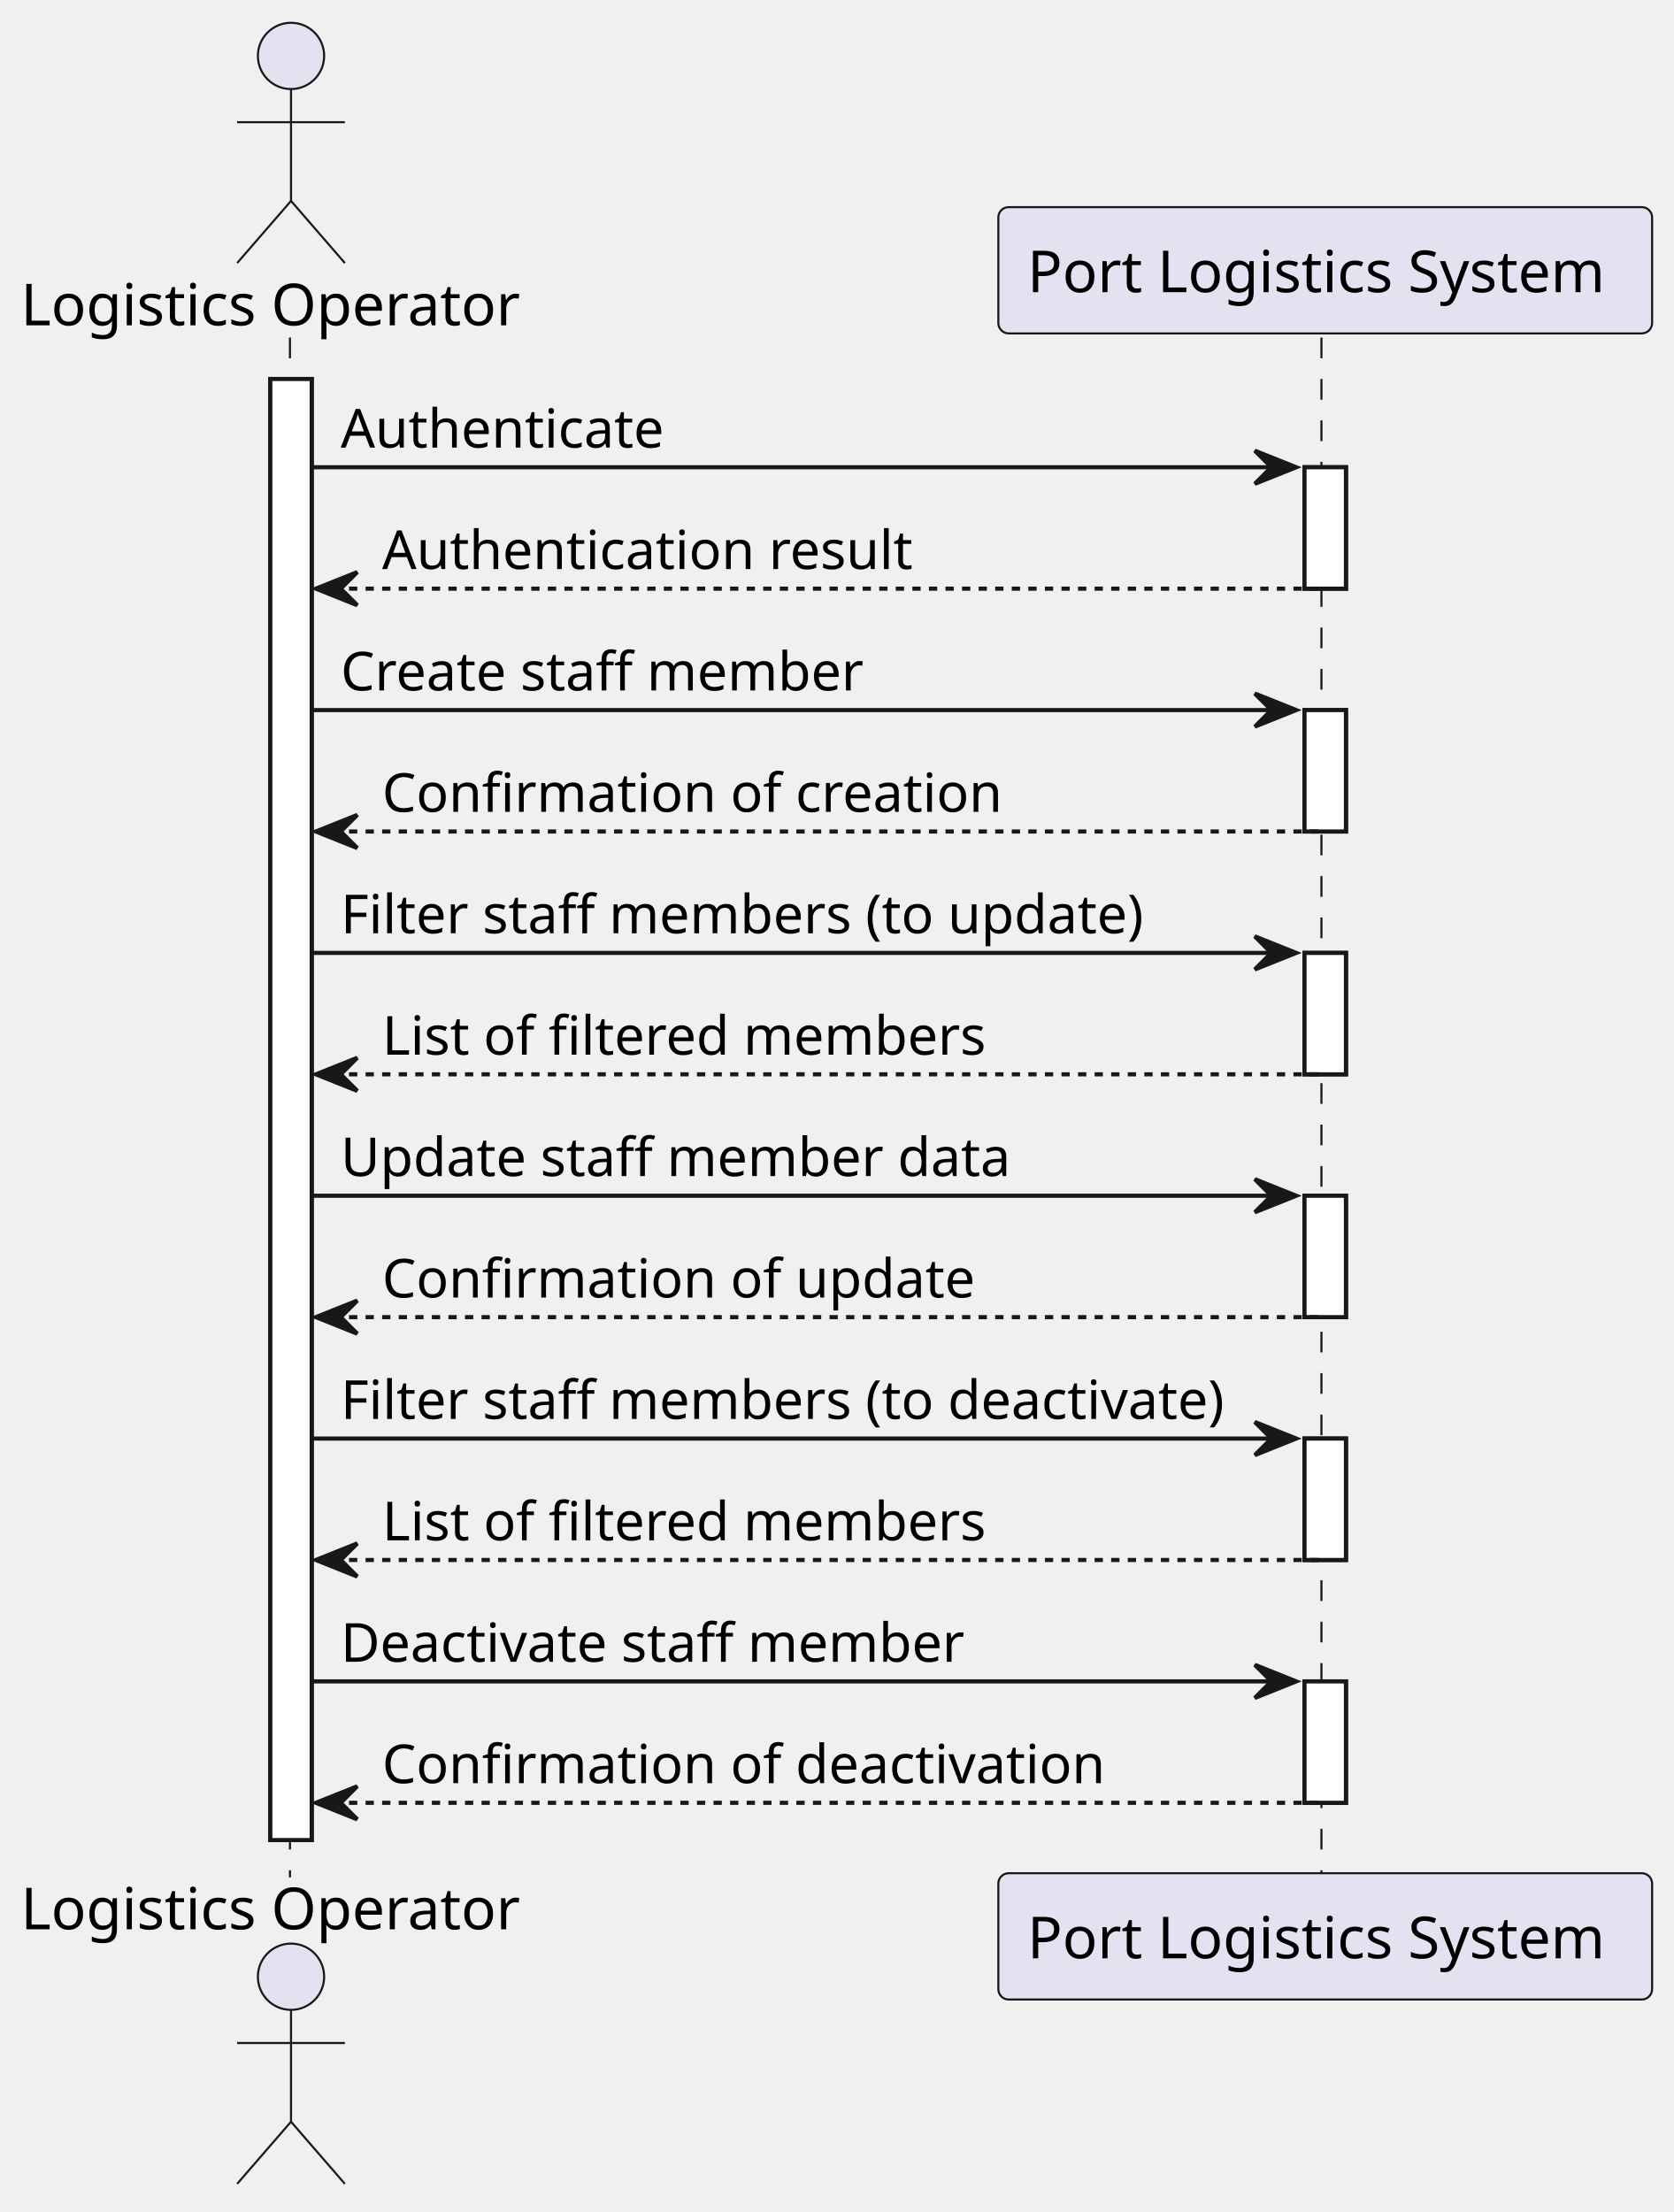
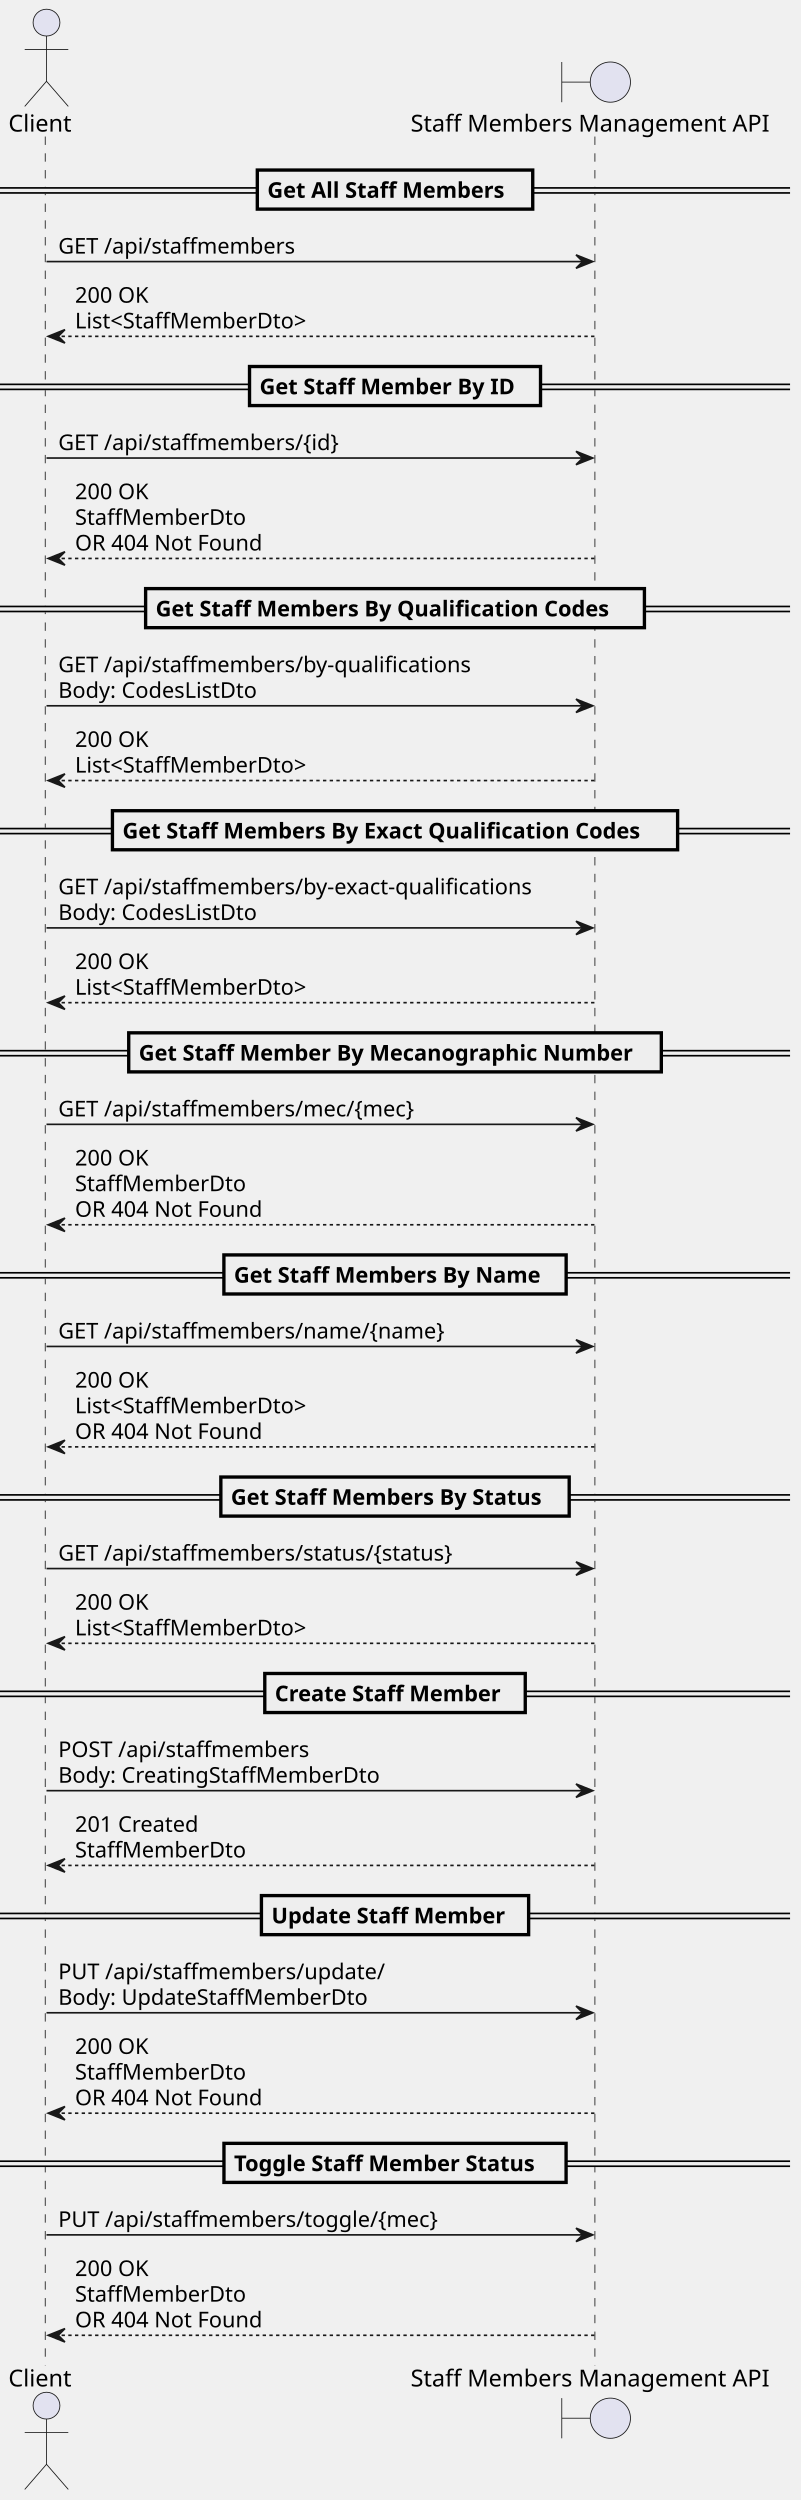
- <svg xmlns="http://www.w3.org/2000/svg" contentStyleType="text/css" data-diagram-type="SEQUENCE" height="534px" preserveAspectRatio="none" style="width:404px;height:534px;background:#FFFFFF;" version="1.1" viewBox="0 0 404 534" width="404px" zoomAndPan="magnify">
+ <svg xmlns="http://www.w3.org/2000/svg" contentStyleType="text/css" data-diagram-type="SEQUENCE" height="1492px" preserveAspectRatio="none" style="width:478px;height:1492px;background:#FFFFFF;" version="1.1" viewBox="0 0 478 1492" width="478px" zoomAndPan="magnify">
  <defs />
  <g>
    <g>
-       <rect fill="#FFFFFF" height="352.727" style="stroke:#181818;stroke-width:1;" width="10" x="65.255" y="91.488" />
+       <rect fill="#000000" fill-opacity="0" height="1330.217" width="8" x="23.752" y="81.488" />
+       <line style="stroke:#181818;stroke-width:0.5;stroke-dasharray:5,5;" x1="27" x2="27" y1="81.488" y2="1411.705" />
    </g>
    <g>
-       <rect fill="#FFFFFF" height="29.311" style="stroke:#181818;stroke-width:1;" width="10" x="314.931" y="112.799" />
-     </g>
-     <g>
-       <rect fill="#FFFFFF" height="29.311" style="stroke:#181818;stroke-width:1;" width="10" x="314.931" y="171.42" />
-     </g>
-     <g>
-       <rect fill="#FFFFFF" height="29.311" style="stroke:#181818;stroke-width:1;" width="10" x="314.931" y="230.041" />
-     </g>
-     <g>
-       <rect fill="#FFFFFF" height="29.311" style="stroke:#181818;stroke-width:1;" width="10" x="314.931" y="288.662" />
-     </g>
-     <g>
-       <rect fill="#FFFFFF" height="29.311" style="stroke:#181818;stroke-width:1;" width="10" x="314.931" y="347.283" />
-     </g>
-     <g>
-       <rect fill="#FFFFFF" height="29.311" style="stroke:#181818;stroke-width:1;" width="10" x="314.931" y="405.904" />
-     </g>
-     <g>
-       <rect fill="#000000" fill-opacity="0" height="371.727" width="8" x="66.255" y="81.488" />
-       <line style="stroke:#181818;stroke-width:0.5;stroke-dasharray:5,5;" x1="70" x2="70" y1="81.488" y2="453.215" />
-     </g>
-     <g>
-       <rect fill="#000000" fill-opacity="0" height="371.727" width="8" x="315.931" y="81.488" />
-       <line style="stroke:#181818;stroke-width:0.5;stroke-dasharray:5,5;" x1="319.017" x2="319.017" y1="81.488" y2="453.215" />
-     </g>
-     <g class="participant participant-head" data-participant="Operator">
-       <text fill="#000000" font-family="sans-serif" font-size="14" lengthAdjust="spacing" textLength="124.51" x="5" y="78.535">Logistics Operator</text>
-       <ellipse cx="70.255" cy="13.5" fill="#E2E2F0" rx="8" ry="8" style="stroke:#181818;stroke-width:0.5;" />
-       <path d="M70.255,21.5 L70.255,48.5 M57.255,29.5 L83.255,29.5 M70.255,48.5 L57.255,63.5 M70.255,48.5 L83.255,63.5" fill="none" style="stroke:#181818;stroke-width:0.5;" />
-     </g>
-     <g class="participant participant-tail" data-participant="Operator">
-       <text fill="#000000" font-family="sans-serif" font-size="14" lengthAdjust="spacing" textLength="124.51" x="5" y="465.75">Logistics Operator</text>
-       <ellipse cx="70.255" cy="477.203" fill="#E2E2F0" rx="8" ry="8" style="stroke:#181818;stroke-width:0.5;" />
-       <path d="M70.255,485.203 L70.255,512.203 M57.255,493.203 L83.255,493.203 M70.255,512.203 L57.255,527.203 M70.255,512.203 L83.255,527.203" fill="none" style="stroke:#181818;stroke-width:0.5;" />
+       <rect fill="#000000" fill-opacity="0" height="1330.217" width="8" x="351.767" y="81.488" />
+       <line style="stroke:#181818;stroke-width:0.5;stroke-dasharray:5,5;" x1="355.036" x2="355.036" y1="81.488" y2="1411.705" />
+     </g>
+     <g class="participant participant-head" data-participant="Client">
+       <text fill="#000000" font-family="sans-serif" font-size="14" lengthAdjust="spacing" textLength="39.505" x="5" y="78.535">Client</text>
+       <ellipse cx="27.752" cy="13.5" fill="#E2E2F0" rx="8" ry="8" style="stroke:#181818;stroke-width:0.5;" />
+       <path d="M27.752,21.5 L27.752,48.5 M14.752,29.5 L40.752,29.5 M27.752,48.5 L14.752,63.5 M27.752,48.5 L40.752,63.5" fill="none" style="stroke:#181818;stroke-width:0.5;" />
+     </g>
+     <g class="participant participant-tail" data-participant="Client">
+       <text fill="#000000" font-family="sans-serif" font-size="14" lengthAdjust="spacing" textLength="39.505" x="5" y="1424.24">Client</text>
+       <ellipse cx="27.752" cy="1435.693" fill="#E2E2F0" rx="8" ry="8" style="stroke:#181818;stroke-width:0.5;" />
+       <path d="M27.752,1443.693 L27.752,1470.693 M14.752,1451.693 L40.752,1451.693 M27.752,1470.693 L14.752,1485.693 M27.752,1470.693 L40.752,1485.693" fill="none" style="stroke:#181818;stroke-width:0.5;" />
    </g>
    <g class="participant participant-head" data-participant="System">
-       <rect fill="#E2E2F0" height="30.488" rx="2.5" ry="2.5" style="stroke:#181818;stroke-width:0.5;" width="157.828" x="241.017" y="50" />
-       <text fill="#000000" font-family="sans-serif" font-size="14" lengthAdjust="spacing" textLength="143.828" x="248.017" y="70.535">Port Logistics System</text>
+       <text fill="#000000" font-family="sans-serif" font-size="14" lengthAdjust="spacing" textLength="215.462" x="245.036" y="78.535">Staff Members Management API</text>
+       <path d="M335.267,37 L335.267,61 M335.267,49 L352.267,49" fill="none" style="stroke:#181818;stroke-width:0.5;" />
+       <ellipse cx="364.267" cy="49" fill="#E2E2F0" rx="12" ry="12" style="stroke:#181818;stroke-width:0.5;" />
    </g>
    <g class="participant participant-tail" data-participant="System">
-       <rect fill="#E2E2F0" height="30.488" rx="2.5" ry="2.5" style="stroke:#181818;stroke-width:0.5;" width="157.828" x="241.017" y="452.215" />
-       <text fill="#000000" font-family="sans-serif" font-size="14" lengthAdjust="spacing" textLength="143.828" x="248.017" y="472.75">Port Logistics System</text>
-     </g>
-     <g>
-       <rect fill="#FFFFFF" height="352.727" style="stroke:#181818;stroke-width:1;" width="10" x="65.255" y="91.488" />
-     </g>
-     <g>
-       <rect fill="#FFFFFF" height="29.311" style="stroke:#181818;stroke-width:1;" width="10" x="314.931" y="112.799" />
-     </g>
-     <g>
-       <rect fill="#FFFFFF" height="29.311" style="stroke:#181818;stroke-width:1;" width="10" x="314.931" y="171.42" />
-     </g>
-     <g>
-       <rect fill="#FFFFFF" height="29.311" style="stroke:#181818;stroke-width:1;" width="10" x="314.931" y="230.041" />
-     </g>
-     <g>
-       <rect fill="#FFFFFF" height="29.311" style="stroke:#181818;stroke-width:1;" width="10" x="314.931" y="288.662" />
-     </g>
-     <g>
-       <rect fill="#FFFFFF" height="29.311" style="stroke:#181818;stroke-width:1;" width="10" x="314.931" y="347.283" />
-     </g>
-     <g>
-       <rect fill="#FFFFFF" height="29.311" style="stroke:#181818;stroke-width:1;" width="10" x="314.931" y="405.904" />
-     </g>
-     <g class="message" data-participant-1="Operator" data-participant-2="System">
-       <polygon fill="#181818" points="302.931,108.799,312.931,112.799,302.931,116.799,306.931,112.799" style="stroke:#181818;stroke-width:1;" />
-       <line style="stroke:#181818;stroke-width:1;" x1="75.255" x2="308.931" y1="112.799" y2="112.799" />
-       <text fill="#000000" font-family="sans-serif" font-size="13" lengthAdjust="spacing" textLength="79.841" x="82.255" y="108.057">Authenticate</text>
-     </g>
-     <g class="message" data-participant-1="System" data-participant-2="Operator">
-       <polygon fill="#181818" points="86.255,138.109,76.255,142.109,86.255,146.109,82.255,142.109" style="stroke:#181818;stroke-width:1;" />
-       <line style="stroke:#181818;stroke-width:1;stroke-dasharray:2,2;" x1="80.255" x2="318.931" y1="142.109" y2="142.109" />
-       <text fill="#000000" font-family="sans-serif" font-size="13" lengthAdjust="spacing" textLength="132.399" x="92.255" y="137.367">Authentication result</text>
-     </g>
-     <g class="message" data-participant-1="Operator" data-participant-2="System">
-       <polygon fill="#181818" points="302.931,167.42,312.931,171.42,302.931,175.42,306.931,171.42" style="stroke:#181818;stroke-width:1;" />
-       <line style="stroke:#181818;stroke-width:1;" x1="75.255" x2="308.931" y1="171.42" y2="171.42" />
-       <text fill="#000000" font-family="sans-serif" font-size="13" lengthAdjust="spacing" textLength="129.556" x="82.255" y="166.678">Create staff member</text>
-     </g>
-     <g class="message" data-participant-1="System" data-participant-2="Operator">
-       <polygon fill="#181818" points="86.255,196.731,76.255,200.731,86.255,204.731,82.255,200.731" style="stroke:#181818;stroke-width:1;" />
-       <line style="stroke:#181818;stroke-width:1;stroke-dasharray:2,2;" x1="80.255" x2="318.931" y1="200.731" y2="200.731" />
-       <text fill="#000000" font-family="sans-serif" font-size="13" lengthAdjust="spacing" textLength="154.959" x="92.255" y="195.988">Confirmation of creation</text>
-     </g>
-     <g class="message" data-participant-1="Operator" data-participant-2="System">
-       <polygon fill="#181818" points="302.931,226.041,312.931,230.041,302.931,234.041,306.931,230.041" style="stroke:#181818;stroke-width:1;" />
-       <line style="stroke:#181818;stroke-width:1;" x1="75.255" x2="308.931" y1="230.041" y2="230.041" />
-       <text fill="#000000" font-family="sans-serif" font-size="13" lengthAdjust="spacing" textLength="200.497" x="82.255" y="225.299">Filter staff members (to update)</text>
-     </g>
-     <g class="message" data-participant-1="System" data-participant-2="Operator">
-       <polygon fill="#181818" points="86.255,255.352,76.255,259.352,86.255,263.352,82.255,259.352" style="stroke:#181818;stroke-width:1;" />
-       <line style="stroke:#181818;stroke-width:1;stroke-dasharray:2,2;" x1="80.255" x2="318.931" y1="259.352" y2="259.352" />
-       <text fill="#000000" font-family="sans-serif" font-size="13" lengthAdjust="spacing" textLength="151.315" x="92.255" y="254.609">List of filtered members</text>
-     </g>
-     <g class="message" data-participant-1="Operator" data-participant-2="System">
-       <polygon fill="#181818" points="302.931,284.662,312.931,288.662,302.931,292.662,306.931,288.662" style="stroke:#181818;stroke-width:1;" />
-       <line style="stroke:#181818;stroke-width:1;" x1="75.255" x2="308.931" y1="288.662" y2="288.662" />
-       <text fill="#000000" font-family="sans-serif" font-size="13" lengthAdjust="spacing" textLength="164.887" x="82.255" y="283.92">Update staff member data</text>
-     </g>
-     <g class="message" data-participant-1="System" data-participant-2="Operator">
-       <polygon fill="#181818" points="86.255,313.973,76.255,317.973,86.255,321.973,82.255,317.973" style="stroke:#181818;stroke-width:1;" />
-       <line style="stroke:#181818;stroke-width:1;stroke-dasharray:2,2;" x1="80.255" x2="318.931" y1="317.973" y2="317.973" />
-       <text fill="#000000" font-family="sans-serif" font-size="13" lengthAdjust="spacing" textLength="147.602" x="92.255" y="313.231">Confirmation of update</text>
-     </g>
-     <g class="message" data-participant-1="Operator" data-participant-2="System">
-       <polygon fill="#181818" points="302.931,343.283,312.931,347.283,302.931,351.283,306.931,347.283" style="stroke:#181818;stroke-width:1;" />
-       <line style="stroke:#181818;stroke-width:1;" x1="75.255" x2="308.931" y1="347.283" y2="347.283" />
-       <text fill="#000000" font-family="sans-serif" font-size="13" lengthAdjust="spacing" textLength="220.676" x="82.255" y="342.541">Filter staff members (to deactivate)</text>
-     </g>
-     <g class="message" data-participant-1="System" data-participant-2="Operator">
-       <polygon fill="#181818" points="86.255,372.594,76.255,376.594,86.255,380.594,82.255,376.594" style="stroke:#181818;stroke-width:1;" />
-       <line style="stroke:#181818;stroke-width:1;stroke-dasharray:2,2;" x1="80.255" x2="318.931" y1="376.594" y2="376.594" />
-       <text fill="#000000" font-family="sans-serif" font-size="13" lengthAdjust="spacing" textLength="151.315" x="92.255" y="371.852">List of filtered members</text>
-     </g>
-     <g class="message" data-participant-1="Operator" data-participant-2="System">
-       <polygon fill="#181818" points="302.931,401.904,312.931,405.904,302.931,409.904,306.931,405.904" style="stroke:#181818;stroke-width:1;" />
-       <line style="stroke:#181818;stroke-width:1;" x1="75.255" x2="308.931" y1="405.904" y2="405.904" />
-       <text fill="#000000" font-family="sans-serif" font-size="13" lengthAdjust="spacing" textLength="154.166" x="82.255" y="401.162">Deactivate staff member</text>
-     </g>
-     <g class="message" data-participant-1="System" data-participant-2="Operator">
-       <polygon fill="#181818" points="86.255,431.215,76.255,435.215,86.255,439.215,82.255,435.215" style="stroke:#181818;stroke-width:1;" />
-       <line style="stroke:#181818;stroke-width:1;stroke-dasharray:2,2;" x1="80.255" x2="318.931" y1="435.215" y2="435.215" />
-       <text fill="#000000" font-family="sans-serif" font-size="13" lengthAdjust="spacing" textLength="180.35" x="92.255" y="430.473">Confirmation of deactivation</text>
+       <text fill="#000000" font-family="sans-serif" font-size="14" lengthAdjust="spacing" textLength="215.462" x="245.036" y="1424.24">Staff Members Management API</text>
+       <path d="M335.267,1431.193 L335.267,1455.193 M335.267,1443.193 L352.267,1443.193" fill="none" style="stroke:#181818;stroke-width:0.5;" />
+       <ellipse cx="364.267" cy="1443.193" fill="#E2E2F0" rx="12" ry="12" style="stroke:#181818;stroke-width:0.5;" />
+     </g>
+     <rect fill="#EEEEEE" height="3" style="stroke:#EEEEEE;stroke-width:1;" width="471.498" x="0" y="112.144" />
+     <line style="stroke:#000000;stroke-width:1;" x1="0" x2="471.498" y1="112.144" y2="112.144" />
+     <line style="stroke:#000000;stroke-width:1;" x1="0" x2="471.498" y1="115.144" y2="115.144" />
+     <rect fill="#EEEEEE" height="23.311" style="stroke:#000000;stroke-width:2;" width="164.376" x="153.561" y="101.488" />
+     <text fill="#000000" font-family="sans-serif" font-size="13" font-weight="bold" lengthAdjust="spacing" textLength="146.091" x="159.561" y="118.057">Get All Staff Members</text>
+     <g class="message" data-participant-1="Client" data-participant-2="System">
+       <polygon fill="#181818" points="343.767,152.109,353.767,156.109,343.767,160.109,347.767,156.109" style="stroke:#181818;stroke-width:1;" />
+       <line style="stroke:#181818;stroke-width:1;" x1="27.752" x2="349.767" y1="156.109" y2="156.109" />
+       <text fill="#000000" font-family="sans-serif" font-size="13" lengthAdjust="spacing" textLength="148.643" x="34.752" y="151.367">GET /api/staffmembers</text>
+     </g>
+     <g class="message" data-participant-1="System" data-participant-2="Client">
+       <polygon fill="#181818" points="38.752,196.731,28.752,200.731,38.752,204.731,34.752,200.731" style="stroke:#181818;stroke-width:1;" />
+       <line style="stroke:#181818;stroke-width:1;stroke-dasharray:2,2;" x1="32.752" x2="354.767" y1="200.731" y2="200.731" />
+       <text fill="#000000" font-family="sans-serif" font-size="13" lengthAdjust="spacing" textLength="47.36" x="44.752" y="180.678">200 OK</text>
+       <text fill="#000000" font-family="sans-serif" font-size="13" lengthAdjust="spacing" textLength="145.355" x="44.752" y="195.988">List&lt;StaffMemberDto&gt;</text>
+     </g>
+     <rect fill="#EEEEEE" height="3" style="stroke:#EEEEEE;stroke-width:1;" width="471.498" x="0" y="229.386" />
+     <line style="stroke:#000000;stroke-width:1;" x1="0" x2="471.498" y1="229.386" y2="229.386" />
+     <line style="stroke:#000000;stroke-width:1;" x1="0" x2="471.498" y1="232.386" y2="232.386" />
+     <rect fill="#EEEEEE" height="23.311" style="stroke:#000000;stroke-width:2;" width="173.669" x="148.915" y="218.731" />
+     <text fill="#000000" font-family="sans-serif" font-size="13" font-weight="bold" lengthAdjust="spacing" textLength="155.384" x="154.915" y="235.299">Get Staff Member By ID</text>
+     <g class="message" data-participant-1="Client" data-participant-2="System">
+       <polygon fill="#181818" points="343.767,269.352,353.767,273.352,343.767,277.352,347.767,273.352" style="stroke:#181818;stroke-width:1;" />
+       <line style="stroke:#181818;stroke-width:1;" x1="27.752" x2="349.767" y1="273.352" y2="273.352" />
+       <text fill="#000000" font-family="sans-serif" font-size="13" lengthAdjust="spacing" textLength="175.856" x="34.752" y="268.609">GET /api/staffmembers/{id}</text>
+     </g>
+     <g class="message" data-participant-1="System" data-participant-2="Client">
+       <polygon fill="#181818" points="38.752,329.283,28.752,333.283,38.752,337.283,34.752,333.283" style="stroke:#181818;stroke-width:1;" />
+       <line style="stroke:#181818;stroke-width:1;stroke-dasharray:2,2;" x1="32.752" x2="354.767" y1="333.283" y2="333.283" />
+       <text fill="#000000" font-family="sans-serif" font-size="13" lengthAdjust="spacing" textLength="47.36" x="44.752" y="297.92">200 OK</text>
+       <text fill="#000000" font-family="sans-serif" font-size="13" lengthAdjust="spacing" textLength="102.508" x="44.752" y="313.231">StaffMemberDto</text>
+       <text fill="#000000" font-family="sans-serif" font-size="13" lengthAdjust="spacing" textLength="117.044" x="44.752" y="328.541">OR 404 Not Found</text>
+     </g>
+     <rect fill="#EEEEEE" height="3" style="stroke:#EEEEEE;stroke-width:1;" width="471.498" x="0" y="361.938" />
+     <line style="stroke:#000000;stroke-width:1;" x1="0" x2="471.498" y1="361.938" y2="361.938" />
+     <line style="stroke:#000000;stroke-width:1;" x1="0" x2="471.498" y1="364.938" y2="364.938" />
+     <rect fill="#EEEEEE" height="23.311" style="stroke:#000000;stroke-width:2;" width="297.69" x="86.904" y="351.283" />
+     <text fill="#000000" font-family="sans-serif" font-size="13" font-weight="bold" lengthAdjust="spacing" textLength="279.405" x="92.904" y="367.852">Get Staff Members By Qualification Codes</text>
+     <g class="message" data-participant-1="Client" data-participant-2="System">
+       <polygon fill="#181818" points="343.767,417.215,353.767,421.215,343.767,425.215,347.767,421.215" style="stroke:#181818;stroke-width:1;" />
+       <line style="stroke:#181818;stroke-width:1;" x1="27.752" x2="349.767" y1="421.215" y2="421.215" />
+       <text fill="#000000" font-family="sans-serif" font-size="13" lengthAdjust="spacing" textLength="262.577" x="34.752" y="401.162">GET /api/staffmembers/by-qualifications</text>
+       <text fill="#000000" font-family="sans-serif" font-size="13" lengthAdjust="spacing" textLength="122.459" x="34.752" y="416.473">Body: CodesListDto</text>
+     </g>
+     <g class="message" data-participant-1="System" data-participant-2="Client">
+       <polygon fill="#181818" points="38.752,461.836,28.752,465.836,38.752,469.836,34.752,465.836" style="stroke:#181818;stroke-width:1;" />
+       <line style="stroke:#181818;stroke-width:1;stroke-dasharray:2,2;" x1="32.752" x2="354.767" y1="465.836" y2="465.836" />
+       <text fill="#000000" font-family="sans-serif" font-size="13" lengthAdjust="spacing" textLength="47.36" x="44.752" y="445.783">200 OK</text>
+       <text fill="#000000" font-family="sans-serif" font-size="13" lengthAdjust="spacing" textLength="145.355" x="44.752" y="461.094">List&lt;StaffMemberDto&gt;</text>
+     </g>
+     <rect fill="#EEEEEE" height="3" style="stroke:#EEEEEE;stroke-width:1;" width="471.498" x="0" y="494.491" />
+     <line style="stroke:#000000;stroke-width:1;" x1="0" x2="471.498" y1="494.491" y2="494.491" />
+     <line style="stroke:#000000;stroke-width:1;" x1="0" x2="471.498" y1="497.491" y2="497.491" />
+     <rect fill="#EEEEEE" height="23.311" style="stroke:#000000;stroke-width:2;" width="337.293" x="67.103" y="483.836" />
+     <text fill="#000000" font-family="sans-serif" font-size="13" font-weight="bold" lengthAdjust="spacing" textLength="319.008" x="73.103" y="500.404">Get Staff Members By Exact Qualification Codes</text>
+     <g class="message" data-participant-1="Client" data-participant-2="System">
+       <polygon fill="#181818" points="343.767,549.768,353.767,553.768,343.767,557.768,347.767,553.768" style="stroke:#181818;stroke-width:1;" />
+       <line style="stroke:#181818;stroke-width:1;" x1="27.752" x2="349.767" y1="553.768" y2="553.768" />
+       <text fill="#000000" font-family="sans-serif" font-size="13" lengthAdjust="spacing" textLength="304.015" x="34.752" y="533.715">GET /api/staffmembers/by-exact-qualifications</text>
+       <text fill="#000000" font-family="sans-serif" font-size="13" lengthAdjust="spacing" textLength="122.459" x="34.752" y="549.025">Body: CodesListDto</text>
+     </g>
+     <g class="message" data-participant-1="System" data-participant-2="Client">
+       <polygon fill="#181818" points="38.752,594.389,28.752,598.389,38.752,602.389,34.752,598.389" style="stroke:#181818;stroke-width:1;" />
+       <line style="stroke:#181818;stroke-width:1;stroke-dasharray:2,2;" x1="32.752" x2="354.767" y1="598.389" y2="598.389" />
+       <text fill="#000000" font-family="sans-serif" font-size="13" lengthAdjust="spacing" textLength="47.36" x="44.752" y="578.336">200 OK</text>
+       <text fill="#000000" font-family="sans-serif" font-size="13" lengthAdjust="spacing" textLength="145.355" x="44.752" y="593.646">List&lt;StaffMemberDto&gt;</text>
+     </g>
+     <rect fill="#EEEEEE" height="3" style="stroke:#EEEEEE;stroke-width:1;" width="471.498" x="0" y="627.044" />
+     <line style="stroke:#000000;stroke-width:1;" x1="0" x2="471.498" y1="627.044" y2="627.044" />
+     <line style="stroke:#000000;stroke-width:1;" x1="0" x2="471.498" y1="630.044" y2="630.044" />
+     <rect fill="#EEEEEE" height="23.311" style="stroke:#000000;stroke-width:2;" width="317.856" x="76.821" y="616.389" />
+     <text fill="#000000" font-family="sans-serif" font-size="13" font-weight="bold" lengthAdjust="spacing" textLength="299.571" x="82.821" y="632.957">Get Staff Member By Mecanographic Number</text>
+     <g class="message" data-participant-1="Client" data-participant-2="System">
+       <polygon fill="#181818" points="343.767,667.01,353.767,671.01,343.767,675.01,347.767,671.01" style="stroke:#181818;stroke-width:1;" />
+       <line style="stroke:#181818;stroke-width:1;" x1="27.752" x2="349.767" y1="671.01" y2="671.01" />
+       <text fill="#000000" font-family="sans-serif" font-size="13" lengthAdjust="spacing" textLength="222.809" x="34.752" y="666.268">GET /api/staffmembers/mec/{mec}</text>
+     </g>
+     <g class="message" data-participant-1="System" data-participant-2="Client">
+       <polygon fill="#181818" points="38.752,726.941,28.752,730.941,38.752,734.941,34.752,730.941" style="stroke:#181818;stroke-width:1;" />
+       <line style="stroke:#181818;stroke-width:1;stroke-dasharray:2,2;" x1="32.752" x2="354.767" y1="730.941" y2="730.941" />
+       <text fill="#000000" font-family="sans-serif" font-size="13" lengthAdjust="spacing" textLength="47.36" x="44.752" y="695.578">200 OK</text>
+       <text fill="#000000" font-family="sans-serif" font-size="13" lengthAdjust="spacing" textLength="102.508" x="44.752" y="710.889">StaffMemberDto</text>
+       <text fill="#000000" font-family="sans-serif" font-size="13" lengthAdjust="spacing" textLength="117.044" x="44.752" y="726.199">OR 404 Not Found</text>
+     </g>
+     <rect fill="#EEEEEE" height="3" style="stroke:#EEEEEE;stroke-width:1;" width="471.498" x="0" y="759.597" />
+     <line style="stroke:#000000;stroke-width:1;" x1="0" x2="471.498" y1="759.597" y2="759.597" />
+     <line style="stroke:#000000;stroke-width:1;" x1="0" x2="471.498" y1="762.597" y2="762.597" />
+     <rect fill="#EEEEEE" height="23.311" style="stroke:#000000;stroke-width:2;" width="204.258" x="133.62" y="748.941" />
+     <text fill="#000000" font-family="sans-serif" font-size="13" font-weight="bold" lengthAdjust="spacing" textLength="185.974" x="139.62" y="765.51">Get Staff Members By Name</text>
+     <g class="message" data-participant-1="Client" data-participant-2="System">
+       <polygon fill="#181818" points="343.767,799.562,353.767,803.562,343.767,807.562,347.767,803.562" style="stroke:#181818;stroke-width:1;" />
+       <line style="stroke:#181818;stroke-width:1;" x1="27.752" x2="349.767" y1="803.562" y2="803.562" />
+       <text fill="#000000" font-family="sans-serif" font-size="13" lengthAdjust="spacing" textLength="239.986" x="34.752" y="798.82">GET /api/staffmembers/name/{name}</text>
+     </g>
+     <g class="message" data-participant-1="System" data-participant-2="Client">
+       <polygon fill="#181818" points="38.752,859.494,28.752,863.494,38.752,867.494,34.752,863.494" style="stroke:#181818;stroke-width:1;" />
+       <line style="stroke:#181818;stroke-width:1;stroke-dasharray:2,2;" x1="32.752" x2="354.767" y1="863.494" y2="863.494" />
+       <text fill="#000000" font-family="sans-serif" font-size="13" lengthAdjust="spacing" textLength="47.36" x="44.752" y="828.131">200 OK</text>
+       <text fill="#000000" font-family="sans-serif" font-size="13" lengthAdjust="spacing" textLength="145.355" x="44.752" y="843.441">List&lt;StaffMemberDto&gt;</text>
+       <text fill="#000000" font-family="sans-serif" font-size="13" lengthAdjust="spacing" textLength="117.044" x="44.752" y="858.752">OR 404 Not Found</text>
+     </g>
+     <rect fill="#EEEEEE" height="3" style="stroke:#EEEEEE;stroke-width:1;" width="471.498" x="0" y="892.149" />
+     <line style="stroke:#000000;stroke-width:1;" x1="0" x2="471.498" y1="892.149" y2="892.149" />
+     <line style="stroke:#000000;stroke-width:1;" x1="0" x2="471.498" y1="895.149" y2="895.149" />
+     <rect fill="#EEEEEE" height="23.311" style="stroke:#000000;stroke-width:2;" width="207.895" x="131.801" y="881.494" />
+     <text fill="#000000" font-family="sans-serif" font-size="13" font-weight="bold" lengthAdjust="spacing" textLength="189.611" x="137.801" y="898.062">Get Staff Members By Status</text>
+     <g class="message" data-participant-1="Client" data-participant-2="System">
+       <polygon fill="#181818" points="343.767,932.115,353.767,936.115,343.767,940.115,347.767,936.115" style="stroke:#181818;stroke-width:1;" />
+       <line style="stroke:#181818;stroke-width:1;" x1="27.752" x2="349.767" y1="936.115" y2="936.115" />
+       <text fill="#000000" font-family="sans-serif" font-size="13" lengthAdjust="spacing" textLength="247.184" x="34.752" y="931.373">GET /api/staffmembers/status/{status}</text>
+     </g>
+     <g class="message" data-participant-1="System" data-participant-2="Client">
+       <polygon fill="#181818" points="38.752,976.736,28.752,980.736,38.752,984.736,34.752,980.736" style="stroke:#181818;stroke-width:1;" />
+       <line style="stroke:#181818;stroke-width:1;stroke-dasharray:2,2;" x1="32.752" x2="354.767" y1="980.736" y2="980.736" />
+       <text fill="#000000" font-family="sans-serif" font-size="13" lengthAdjust="spacing" textLength="47.36" x="44.752" y="960.684">200 OK</text>
+       <text fill="#000000" font-family="sans-serif" font-size="13" lengthAdjust="spacing" textLength="145.355" x="44.752" y="975.994">List&lt;StaffMemberDto&gt;</text>
+     </g>
+     <rect fill="#EEEEEE" height="3" style="stroke:#EEEEEE;stroke-width:1;" width="471.498" x="0" y="1009.392" />
+     <line style="stroke:#000000;stroke-width:1;" x1="0" x2="471.498" y1="1009.392" y2="1009.392" />
+     <line style="stroke:#000000;stroke-width:1;" x1="0" x2="471.498" y1="1012.392" y2="1012.392" />
+     <rect fill="#EEEEEE" height="23.311" style="stroke:#000000;stroke-width:2;" width="155.451" x="158.023" y="998.736" />
+     <text fill="#000000" font-family="sans-serif" font-size="13" font-weight="bold" lengthAdjust="spacing" textLength="137.167" x="164.023" y="1015.305">Create Staff Member</text>
+     <g class="message" data-participant-1="Client" data-participant-2="System">
+       <polygon fill="#181818" points="343.767,1064.668,353.767,1068.668,343.767,1072.668,347.767,1068.668" style="stroke:#181818;stroke-width:1;" />
+       <line style="stroke:#181818;stroke-width:1;" x1="27.752" x2="349.767" y1="1068.668" y2="1068.668" />
+       <text fill="#000000" font-family="sans-serif" font-size="13" lengthAdjust="spacing" textLength="156.489" x="34.752" y="1048.615">POST /api/staffmembers</text>
+       <text fill="#000000" font-family="sans-serif" font-size="13" lengthAdjust="spacing" textLength="194.702" x="34.752" y="1063.926">Body: CreatingStaffMemberDto</text>
+     </g>
+     <g class="message" data-participant-1="System" data-participant-2="Client">
+       <polygon fill="#181818" points="38.752,1109.289,28.752,1113.289,38.752,1117.289,34.752,1113.289" style="stroke:#181818;stroke-width:1;" />
+       <line style="stroke:#181818;stroke-width:1;stroke-dasharray:2,2;" x1="32.752" x2="354.767" y1="1113.289" y2="1113.289" />
+       <text fill="#000000" font-family="sans-serif" font-size="13" lengthAdjust="spacing" textLength="77.797" x="44.752" y="1093.236">201 Created</text>
+       <text fill="#000000" font-family="sans-serif" font-size="13" lengthAdjust="spacing" textLength="102.508" x="44.752" y="1108.547">StaffMemberDto</text>
+     </g>
+     <rect fill="#EEEEEE" height="3" style="stroke:#EEEEEE;stroke-width:1;" width="471.498" x="0" y="1141.944" />
+     <line style="stroke:#000000;stroke-width:1;" x1="0" x2="471.498" y1="1141.944" y2="1141.944" />
+     <line style="stroke:#000000;stroke-width:1;" x1="0" x2="471.498" y1="1144.944" y2="1144.944" />
+     <rect fill="#EEEEEE" height="23.311" style="stroke:#000000;stroke-width:2;" width="159.463" x="156.018" y="1131.289" />
+     <text fill="#000000" font-family="sans-serif" font-size="13" font-weight="bold" lengthAdjust="spacing" textLength="141.178" x="162.018" y="1147.857">Update Staff Member</text>
+     <g class="message" data-participant-1="Client" data-participant-2="System">
+       <polygon fill="#181818" points="343.767,1197.221,353.767,1201.221,343.767,1205.221,347.767,1201.221" style="stroke:#181818;stroke-width:1;" />
+       <line style="stroke:#181818;stroke-width:1;" x1="27.752" x2="349.767" y1="1201.221" y2="1201.221" />
+       <text fill="#000000" font-family="sans-serif" font-size="13" lengthAdjust="spacing" textLength="205.747" x="34.752" y="1181.168">PUT /api/staffmembers/update/</text>
+       <text fill="#000000" font-family="sans-serif" font-size="13" lengthAdjust="spacing" textLength="185.828" x="34.752" y="1196.478">Body: UpdateStaffMemberDto</text>
+     </g>
+     <g class="message" data-participant-1="System" data-participant-2="Client">
+       <polygon fill="#181818" points="38.752,1257.152,28.752,1261.152,38.752,1265.152,34.752,1261.152" style="stroke:#181818;stroke-width:1;" />
+       <line style="stroke:#181818;stroke-width:1;stroke-dasharray:2,2;" x1="32.752" x2="354.767" y1="1261.152" y2="1261.152" />
+       <text fill="#000000" font-family="sans-serif" font-size="13" lengthAdjust="spacing" textLength="47.36" x="44.752" y="1225.789">200 OK</text>
+       <text fill="#000000" font-family="sans-serif" font-size="13" lengthAdjust="spacing" textLength="102.508" x="44.752" y="1241.1">StaffMemberDto</text>
+       <text fill="#000000" font-family="sans-serif" font-size="13" lengthAdjust="spacing" textLength="117.044" x="44.752" y="1256.41">OR 404 Not Found</text>
+     </g>
+     <rect fill="#EEEEEE" height="3" style="stroke:#EEEEEE;stroke-width:1;" width="471.498" x="0" y="1289.808" />
+     <line style="stroke:#000000;stroke-width:1;" x1="0" x2="471.498" y1="1289.808" y2="1289.808" />
+     <line style="stroke:#000000;stroke-width:1;" x1="0" x2="471.498" y1="1292.808" y2="1292.808" />
+     <rect fill="#EEEEEE" height="23.311" style="stroke:#000000;stroke-width:2;" width="204.182" x="133.658" y="1279.152" />
+     <text fill="#000000" font-family="sans-serif" font-size="13" font-weight="bold" lengthAdjust="spacing" textLength="185.898" x="139.658" y="1295.721">Toggle Staff Member Status</text>
+     <g class="message" data-participant-1="Client" data-participant-2="System">
+       <polygon fill="#181818" points="343.767,1329.773,353.767,1333.773,343.767,1337.773,347.767,1333.773" style="stroke:#181818;stroke-width:1;" />
+       <line style="stroke:#181818;stroke-width:1;" x1="27.752" x2="349.767" y1="1333.773" y2="1333.773" />
+       <text fill="#000000" font-family="sans-serif" font-size="13" lengthAdjust="spacing" textLength="236.583" x="34.752" y="1329.031">PUT /api/staffmembers/toggle/{mec}</text>
+     </g>
+     <g class="message" data-participant-1="System" data-participant-2="Client">
+       <polygon fill="#181818" points="38.752,1389.705,28.752,1393.705,38.752,1397.705,34.752,1393.705" style="stroke:#181818;stroke-width:1;" />
+       <line style="stroke:#181818;stroke-width:1;stroke-dasharray:2,2;" x1="32.752" x2="354.767" y1="1393.705" y2="1393.705" />
+       <text fill="#000000" font-family="sans-serif" font-size="13" lengthAdjust="spacing" textLength="47.36" x="44.752" y="1358.342">200 OK</text>
+       <text fill="#000000" font-family="sans-serif" font-size="13" lengthAdjust="spacing" textLength="102.508" x="44.752" y="1373.652">StaffMemberDto</text>
+       <text fill="#000000" font-family="sans-serif" font-size="13" lengthAdjust="spacing" textLength="117.044" x="44.752" y="1388.963">OR 404 Not Found</text>
    </g>
  </g>
</svg>
